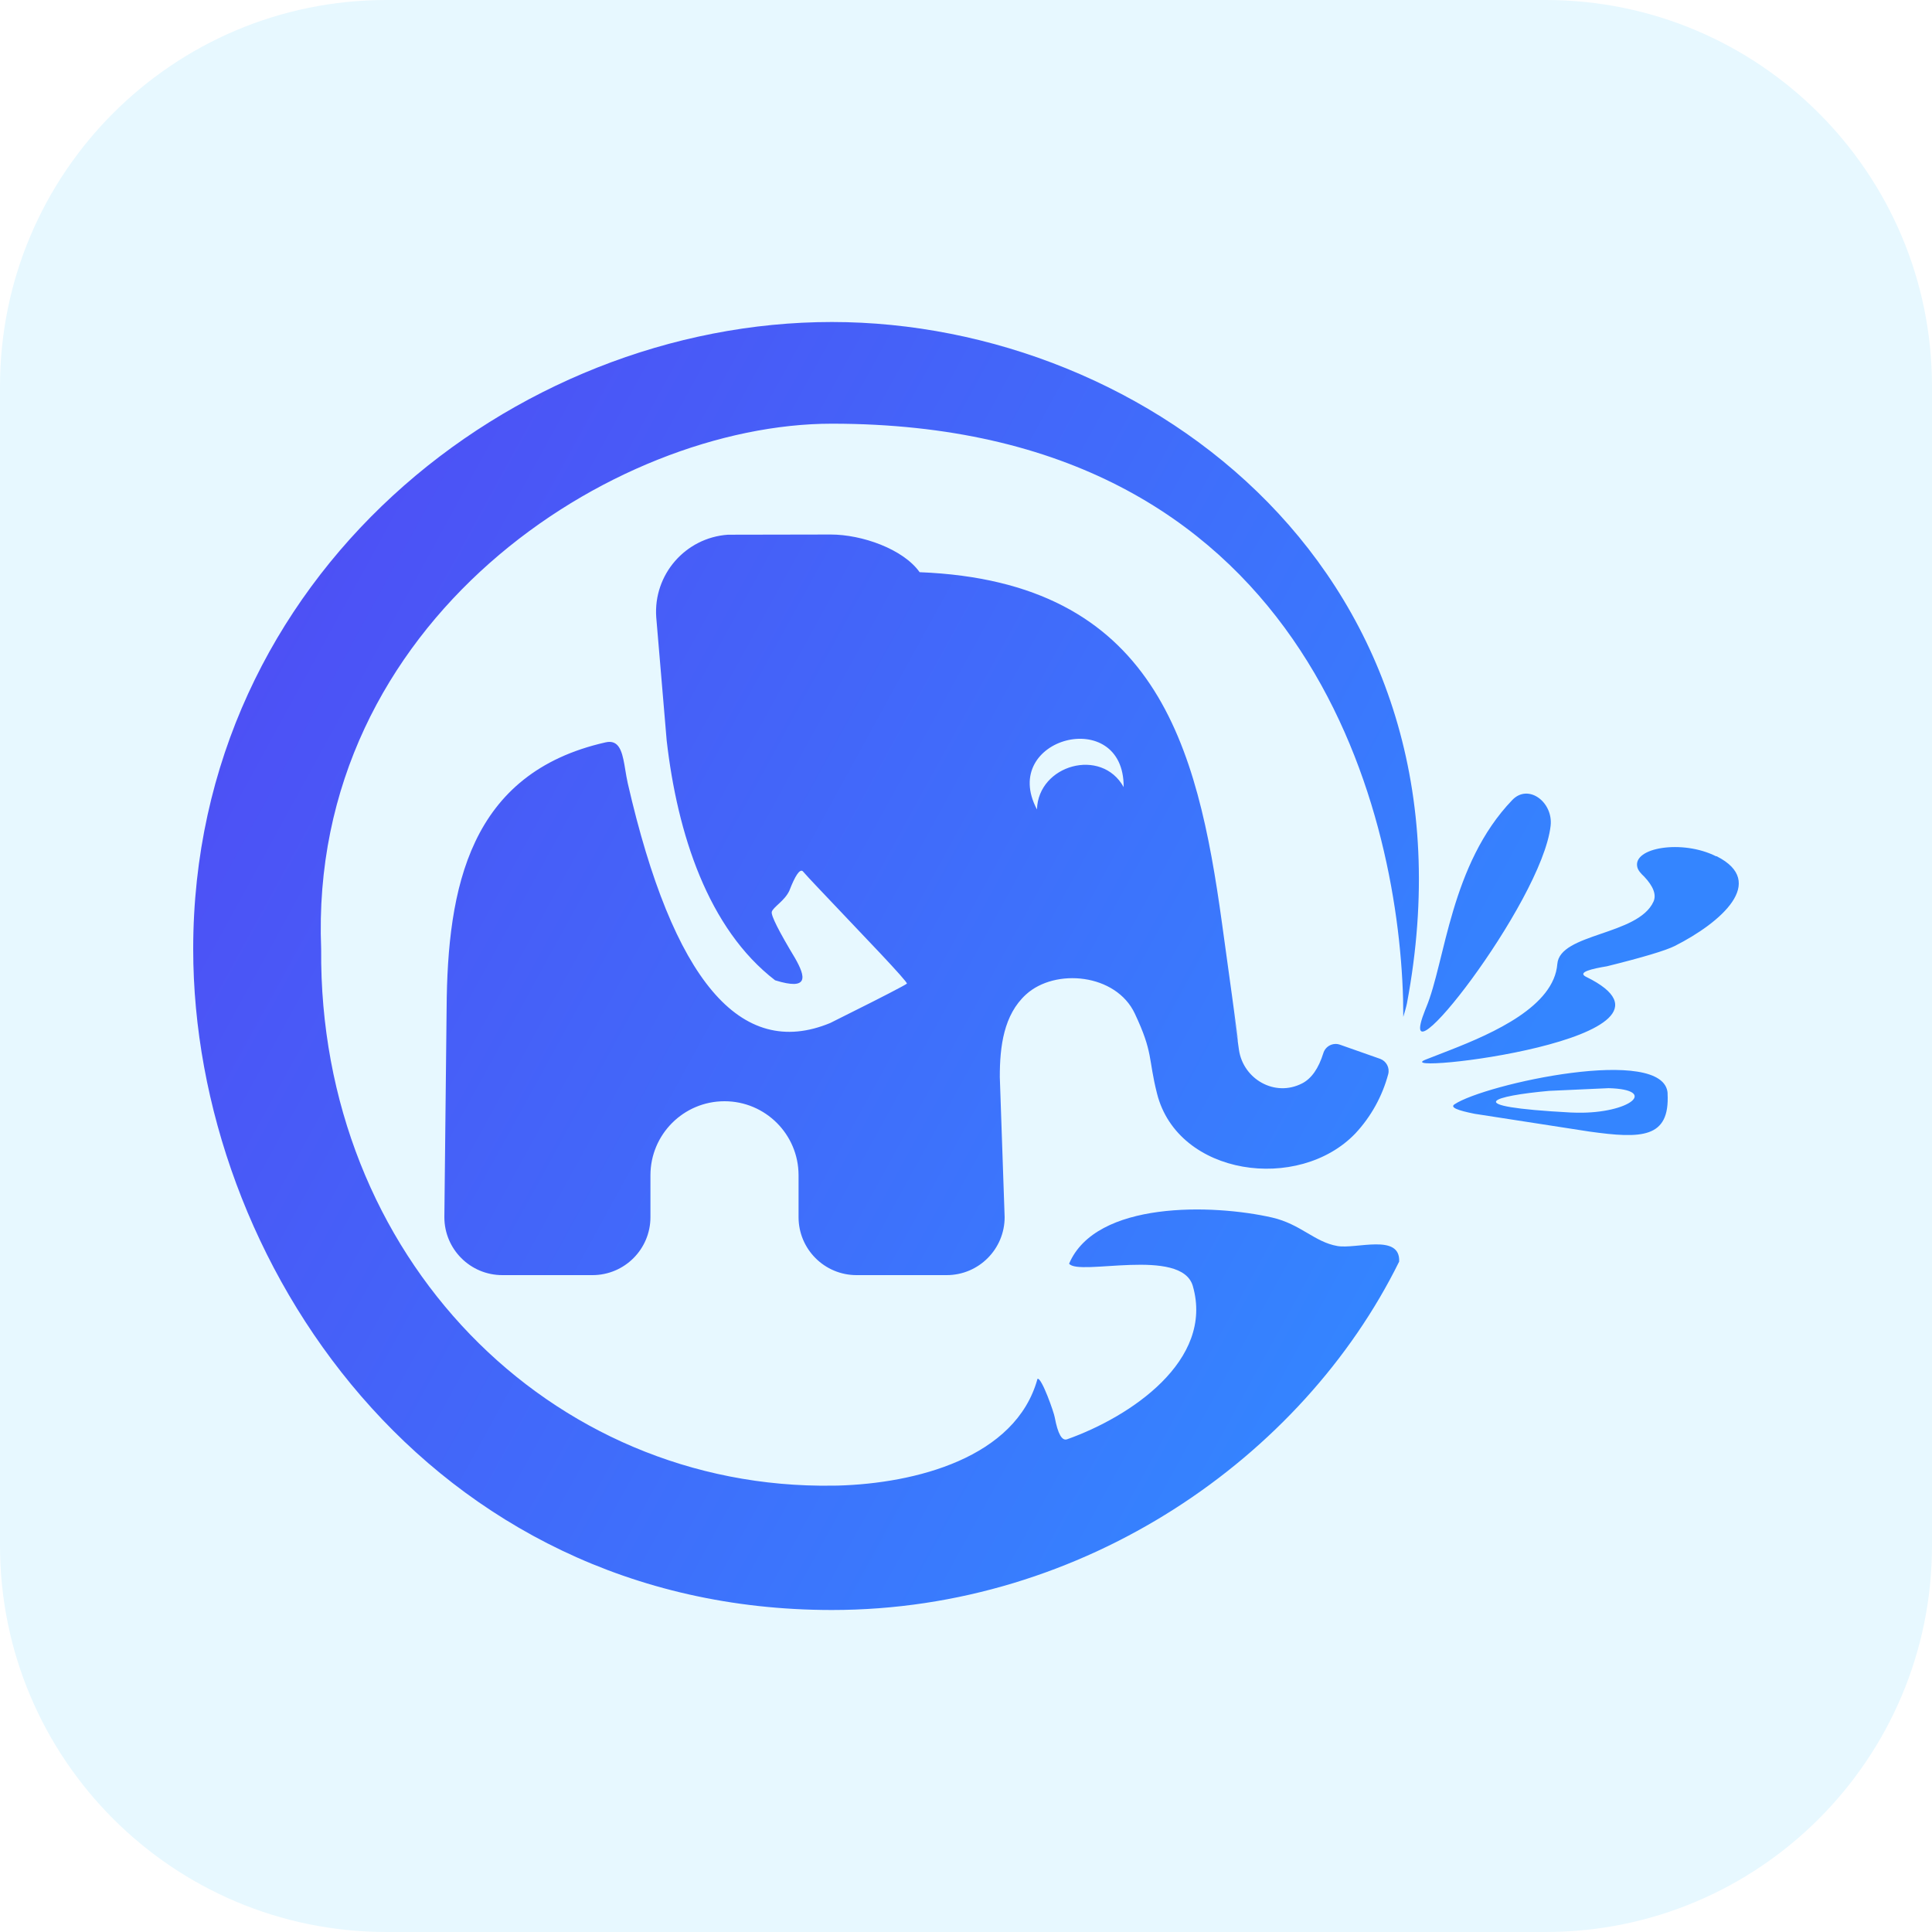
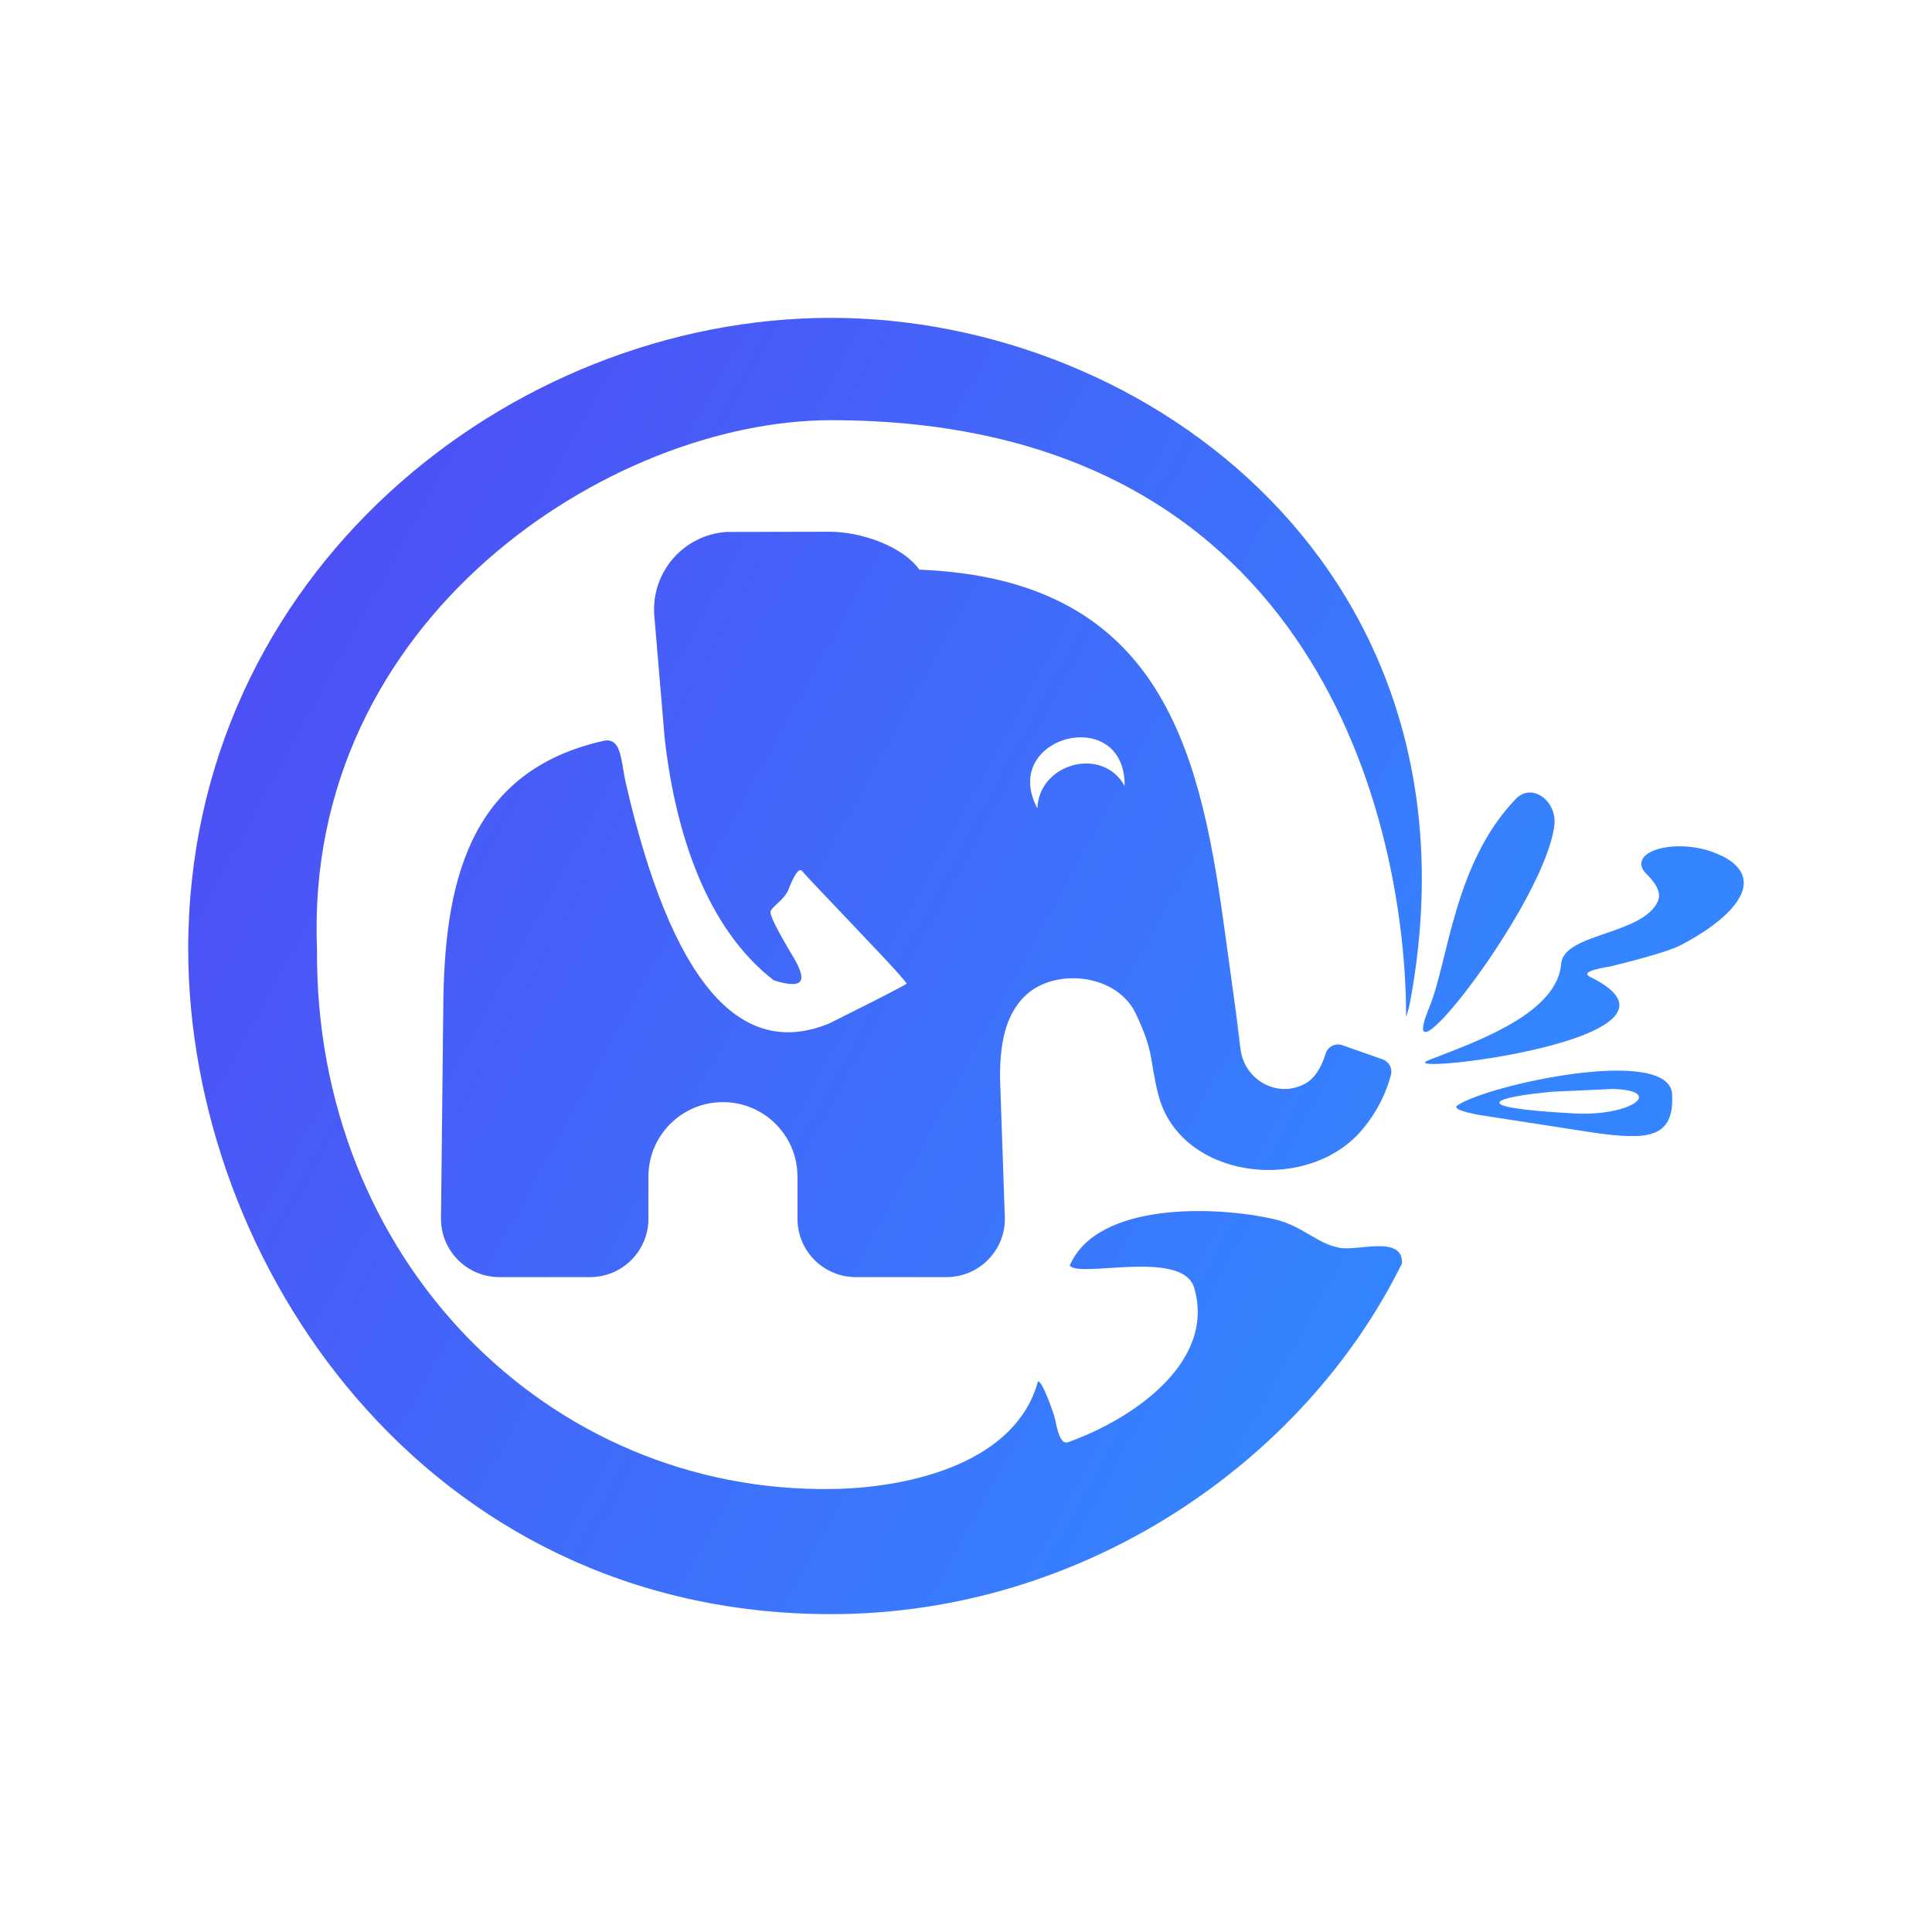
- <svg xmlns="http://www.w3.org/2000/svg" height="1em" style="flex:none;line-height:1" viewBox="0 0 30 30" width="1em">
-   <rect width="30" height="30" fill="#E7F8FF" rx="6" />
-   <g transform="translate(3, 3)">
-     <defs>
-       <linearGradient id="lobe-icons-chatglm-fill" x1="-18.756%" x2="70.894%" y1="49.371%" y2="90.944%">
-         <stop offset="0%" stop-color="#504AF4" />
-         <stop offset="100%" stop-color="#3485FF" />
-       </linearGradient>
-     </defs>
-     <path d="M9.917 2c4.906 0 10.178 3.947 8.93 10.58-.014.07-.037.14-.057.21l-.003-.277c-.083-3-1.534-8.934-8.87-8.934-3.393 0-8.137 3.054-7.93 8.158-.04 4.778 3.555 8.4 7.95 8.332l.073-.001c1.2-.033 2.763-.429 3.1-1.657.063-.031.26.534.268.598.048.256.112.369.192.34.981-.348 2.286-1.222 1.952-2.38-.176-.61-1.775-.147-1.921-.347.418-.979 2.234-.926 3.153-.716.443.102.657.38 1.012.442.29.052.981-.2.96.242-1.5 3.042-4.893 5.41-8.808 5.41C3.654 22 0 16.574 0 11.737 0 5.947 4.959 2 9.917 2zM9.9 5.3c.484 0 1.125.225 1.38.585 3.669.145 4.313 2.686 4.694 5.444.255 1.838.315 2.3.182 1.387l.083.59c.068.448.554.737.982.516.144-.075.254-.231.328-.47a.2.2 0 01.258-.13l.625.22a.2.2 0 01.124.238 2.172 2.172 0 01-.51.92c-.878.917-2.757.664-3.08-.62-.14-.554-.055-.626-.345-1.242-.292-.621-1.238-.709-1.69-.295-.345.315-.407.805-.406 1.282L12.6 15.9a.9.9 0 01-.9.9h-1.4a.9.9 0 01-.9-.9v-.65a1.15 1.15 0 10-2.3 0v.65a.9.9 0 01-.9.9H4.8a.9.9 0 01-.9-.9l.035-3.239c.012-1.884.356-3.658 2.47-4.134.2-.045.252.13.29.342.025.154.043.252.053.294.701 3.058 1.75 4.299 3.144 3.722l.66-.331.254-.13c.158-.082.25-.131.276-.15.012-.01-.165-.206-.407-.464l-1.012-1.067a8.925 8.925 0 01-.199-.216c-.047-.034-.116.068-.208.306-.074.157-.251.252-.272.326-.013.058.108.298.362.72.164.288.22.508-.31.343-1.04-.8-1.518-2.273-1.684-3.725-.004-.035-.162-1.913-.162-1.913a1.2 1.2 0 011.113-1.281L9.9 5.3zm12.994 8.68c.037.697-.403.704-1.213.591l-1.783-.276c-.265-.053-.385-.099-.313-.147.47-.315 3.268-.93 3.31-.168zm-.915-.083l-.926.042c-.85.077-1.452.24.338.336l.103.003c.815.012 1.264-.359.485-.381zm1.667-3.601h.01c.79.398.067 1.03-.65 1.393-.14.07-.491.176-1.052.315-.241.04-.457.092-.333.16l.01.005c1.952.958-3.123 1.534-2.495 1.285l.38-.148c.68-.266 1.614-.682 1.666-1.337.038-.48 1.253-.442 1.493-.968.048-.106 0-.236-.144-.389-.05-.047-.094-.094-.107-.148-.073-.305.7-.431 1.222-.168zm-2.568-.474c-.135 1.198-2.479 4.192-1.949 2.863l.017-.042c.298-.717.376-2.221 1.337-3.221.25-.26.636.035.595.4zm-7.976-.253c.02-.694 1.002-.968 1.346-.347.01-1.274-1.941-.768-1.346.347z" fill="url(#lobe-icons-chatglm-fill)" fill-rule="evenodd" />
-   </g>
+ <svg xmlns="http://www.w3.org/2000/svg" width="1em" height="1em" style="flex:none;line-height:1" viewBox="-2.904 -2.904 29.808 29.808">
+   <defs>
+     <linearGradient id="lobe-icons-chat-glm-fill" x1="-18.756%" x2="70.894%" y1="49.371%" y2="90.944%">
+       <stop offset="0%" stop-color="#504AF4" />
+       <stop offset="100%" stop-color="#3485FF" />
+     </linearGradient>
+   </defs>
+   <path d="M9.917 2c4.906 0 10.178 3.947 8.93 10.58-.014.07-.037.14-.057.21l-.003-.277c-.083-3-1.534-8.934-8.87-8.934-3.393 0-8.137 3.054-7.93 8.158-.04 4.778 3.555 8.4 7.95 8.332l.073-.001c1.2-.033 2.763-.429 3.1-1.657.063-.031.26.534.268.598.048.256.112.369.192.34.981-.348 2.286-1.222 1.952-2.38-.176-.61-1.775-.147-1.921-.347.418-.979 2.234-.926 3.153-.716.443.102.657.38 1.012.442.29.052.981-.2.96.242-1.5 3.042-4.893 5.41-8.808 5.41C3.654 22 0 16.574 0 11.737 0 5.947 4.959 2 9.917 2zM9.9 5.3c.484 0 1.125.225 1.38.585 3.669.145 4.313 2.686 4.694 5.444.255 1.838.315 2.3.182 1.387l.083.59c.068.448.554.737.982.516.144-.075.254-.231.328-.47a.2.2 0 01.258-.13l.625.22a.2.2 0 01.124.238 2.172 2.172 0 01-.51.92c-.878.917-2.757.664-3.08-.62-.14-.554-.055-.626-.345-1.242-.292-.621-1.238-.709-1.69-.295-.345.315-.407.805-.406 1.282L12.6 15.9a.9.9 0 01-.9.9h-1.4a.9.9 0 01-.9-.9v-.65a1.15 1.15 0 10-2.3 0v.65a.9.9 0 01-.9.9H4.8a.9.9 0 01-.9-.9l.035-3.239c.012-1.884.356-3.658 2.47-4.134.2-.045.252.13.29.342.025.154.043.252.053.294.701 3.058 1.75 4.299 3.144 3.722l.66-.331.254-.13c.158-.082.25-.131.276-.15.012-.01-.165-.206-.407-.464l-1.012-1.067a8.925 8.925 0 01-.199-.216c-.047-.034-.116.068-.208.306-.074.157-.251.252-.272.326-.013.058.108.298.362.72.164.288.22.508-.31.343-1.04-.8-1.518-2.273-1.684-3.725-.004-.035-.162-1.913-.162-1.913a1.2 1.2 0 011.113-1.281L9.9 5.3zm12.994 8.68c.037.697-.403.704-1.213.591l-1.783-.276c-.265-.053-.385-.099-.313-.147.47-.315 3.268-.93 3.31-.168zm-.915-.083l-.926.042c-.85.077-1.452.24.338.336l.103.003c.815.012 1.264-.359.485-.381zm1.667-3.601h.01c.79.398.067 1.03-.65 1.393-.14.07-.491.176-1.052.315-.241.04-.457.092-.333.16l.01.005c1.952.958-3.123 1.534-2.495 1.285l.38-.148c.68-.266 1.614-.682 1.666-1.337.038-.48 1.253-.442 1.493-.968.048-.106 0-.236-.144-.389-.05-.047-.094-.094-.107-.148-.073-.305.7-.431 1.222-.168zm-2.568-.474c-.135 1.198-2.479 4.192-1.949 2.863l.017-.042c.298-.717.376-2.221 1.337-3.221.25-.26.636.035.595.4zm-7.976-.253c.02-.694 1.002-.968 1.346-.347.01-1.274-1.941-.768-1.346.347z" fill="url(#lobe-icons-chat-glm-fill)" fill-rule="evenodd" />
</svg>
